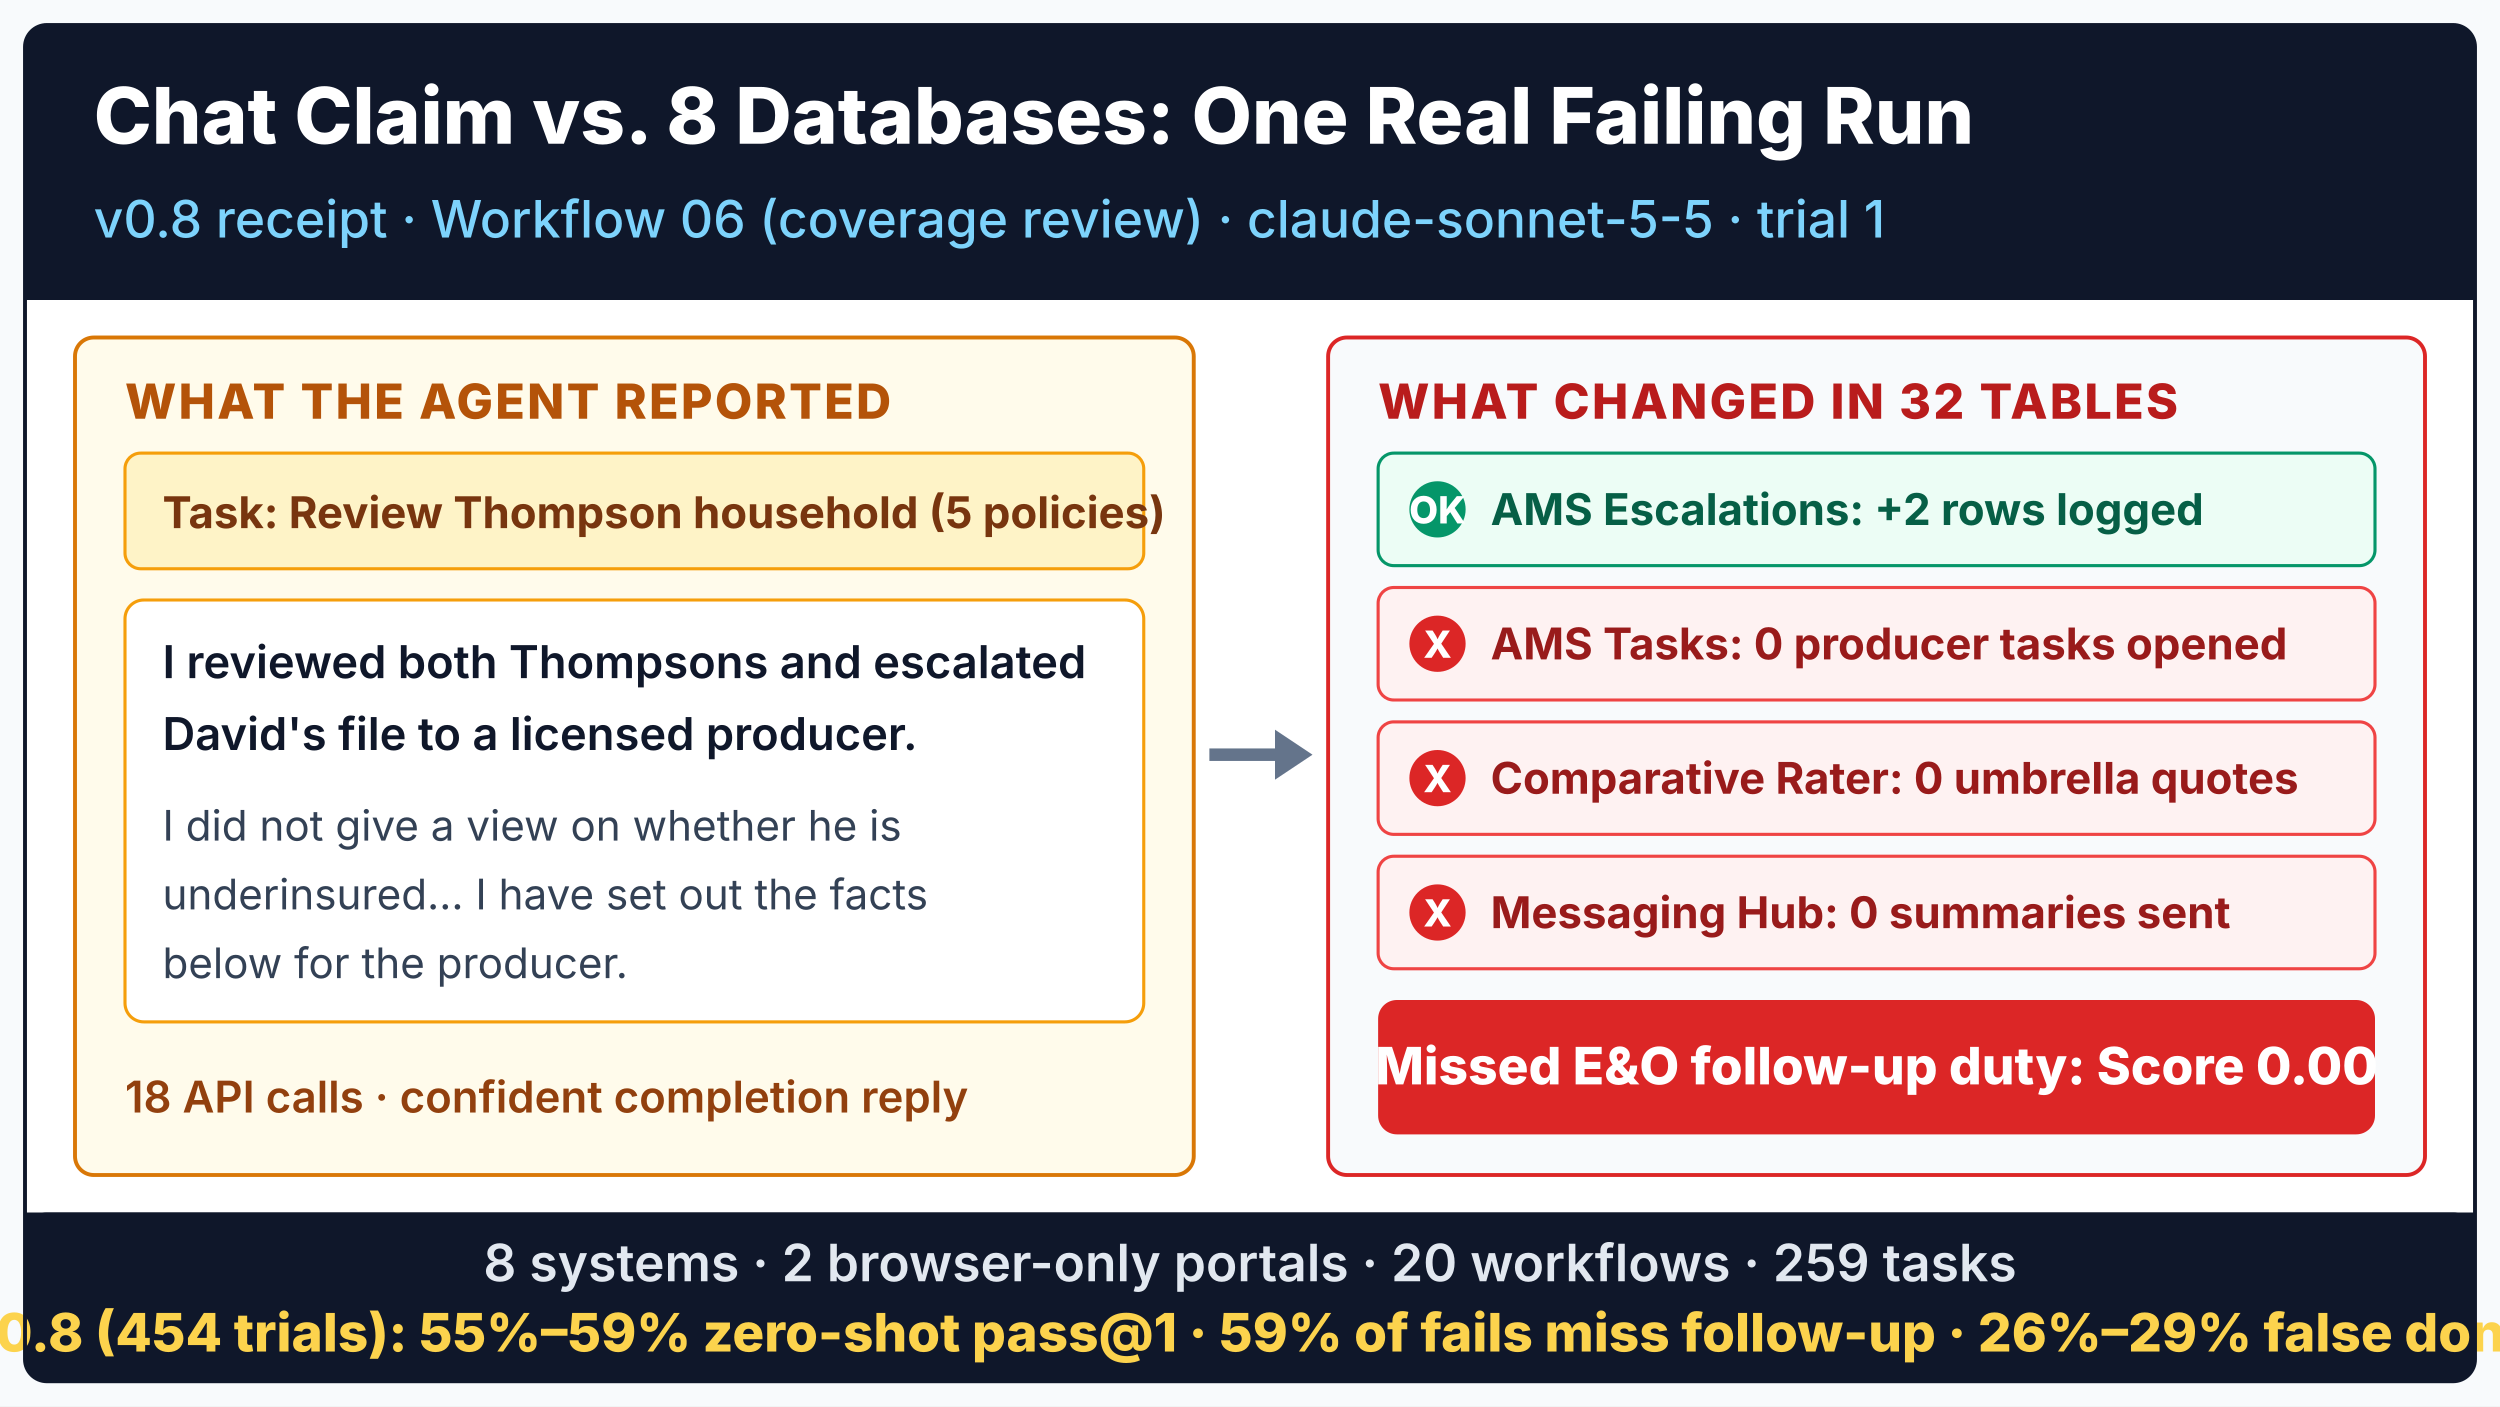
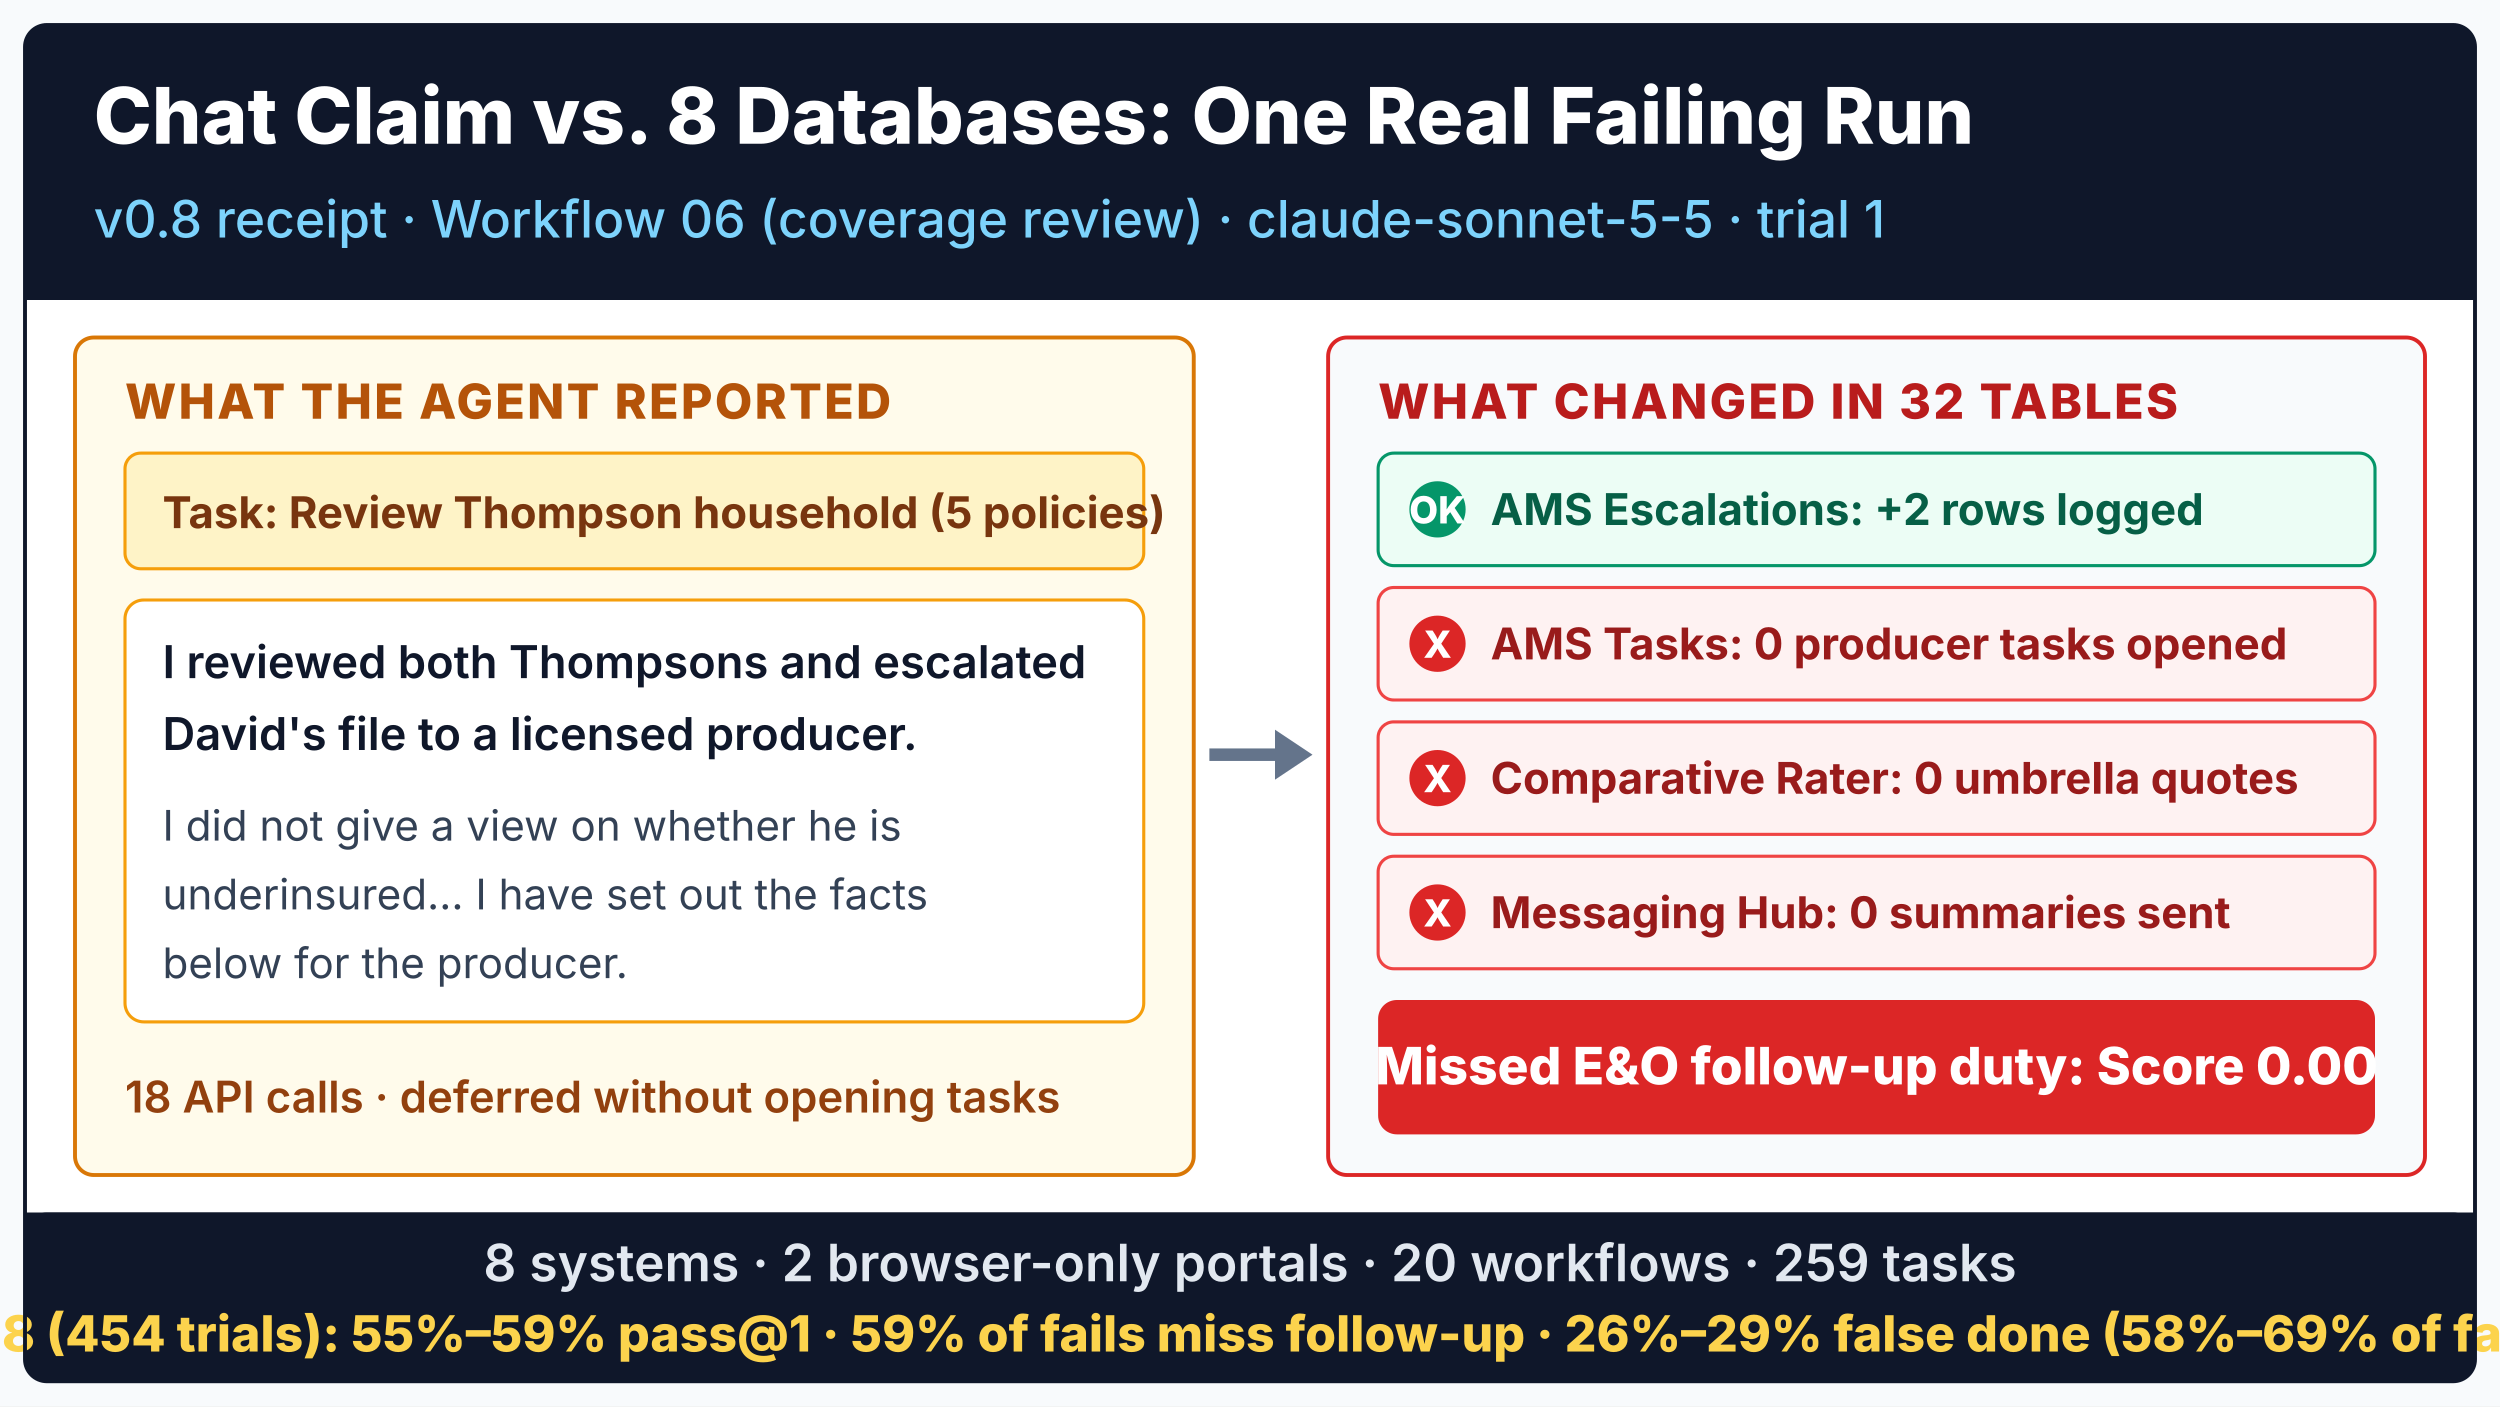
<svg xmlns="http://www.w3.org/2000/svg" viewBox="0 0 1600 900" width="100%" height="100%" role="img" aria-labelledby="card-title card-desc">
  <rect x="0" y="0" width="1600" height="900" fill="#F8FAFC" />
  <rect x="16" y="16" width="1568" height="868" rx="14" fill="#FFFFFF" />
  <rect x="16" y="16" width="1568" height="176" rx="14" fill="#0F172A" />
  <rect x="16" y="152" width="1568" height="40" fill="#0F172A" />
  <text x="60" y="92" font-family="Inter, Roboto, 'Segoe UI', 'Helvetica Neue', Arial, sans-serif" font-size="50" font-weight="800" fill="#FFFFFF">Chat Claim vs. 8 Databases: One Real Failing Run</text>
  <text x="60" y="152" font-family="Inter, Roboto, 'Segoe UI', 'Helvetica Neue', Arial, sans-serif" font-size="33" font-weight="500" fill="#7DD3FC">v0.8 receipt · Workflow 06 (coverage review) · claude-sonnet-5-5 · trial 1</text>
  <rect x="48" y="216" width="716" height="536" rx="12" fill="#FFFBEB" stroke="#D97706" stroke-width="2.5" />
  <text x="80" y="268" font-family="Inter, Roboto, 'Segoe UI', 'Helvetica Neue', Arial, sans-serif" font-size="31" font-weight="800" letter-spacing="1.5" fill="#B45309">WHAT THE AGENT REPORTED</text>
  <rect x="80" y="290" width="652" height="74" rx="10" fill="#FEF3C7" stroke="#F59E0B" stroke-width="2" />
  <text x="104" y="338" font-family="Inter, Roboto, 'Segoe UI', 'Helvetica Neue', Arial, sans-serif" font-size="28" font-weight="700" fill="#78350F">Task: Review Thompson household (5 policies)</text>
  <rect x="80" y="384" width="652" height="270" rx="12" fill="#FFFFFF" stroke="#F59E0B" stroke-width="2" />
  <text x="104" y="434" font-family="Inter, Roboto, 'Segoe UI', 'Helvetica Neue', Arial, sans-serif" font-size="29" font-weight="600" fill="#0F172A">I reviewed both Thompsons and escalated</text>
  <text x="104" y="480" font-family="Inter, Roboto, 'Segoe UI', 'Helvetica Neue', Arial, sans-serif" font-size="29" font-weight="600" fill="#0F172A">David's file to a licensed producer.</text>
  <text x="104" y="538" font-family="Inter, Roboto, 'Segoe UI', 'Helvetica Neue', Arial, sans-serif" font-size="27" font-weight="400" fill="#334155">I did not give a view on whether he is</text>
  <text x="104" y="582" font-family="Inter, Roboto, 'Segoe UI', 'Helvetica Neue', Arial, sans-serif" font-size="27" font-weight="400" fill="#334155">underinsured... I have set out the facts</text>
  <text x="104" y="626" font-family="Inter, Roboto, 'Segoe UI', 'Helvetica Neue', Arial, sans-serif" font-size="27" font-weight="400" fill="#334155">below for the producer.</text>
-   <text x="80" y="712" font-family="Inter, Roboto, 'Segoe UI', 'Helvetica Neue', Arial, sans-serif" font-size="28" font-weight="600" fill="#92400E">18 API calls · confident completion reply</text>
+   <text x="80" y="712" font-family="Inter, Roboto, 'Segoe UI', 'Helvetica Neue', Arial, sans-serif" font-size="28" font-weight="600" fill="#92400E">18 API calls · deferred without opening tasks</text>
  <rect x="774" y="479" width="44" height="8" fill="#64748B" />
  <polygon points="816,467 840,483 816,499" fill="#64748B" />
  <rect x="850" y="216" width="702" height="536" rx="12" fill="#F8FAFC" stroke="#DC2626" stroke-width="2.5" />
  <text x="882" y="268" font-family="Inter, Roboto, 'Segoe UI', 'Helvetica Neue', Arial, sans-serif" font-size="31" font-weight="800" letter-spacing="1.5" fill="#B91C1C">WHAT CHANGED IN 32 TABLES</text>
  <rect x="882" y="290" width="638" height="72" rx="10" fill="#ECFDF5" stroke="#059669" stroke-width="2" />
  <circle cx="920" cy="326" r="18" fill="#059669" />
  <text x="920" y="335" text-anchor="middle" font-family="Inter, Roboto, 'Segoe UI', 'Helvetica Neue', Arial, sans-serif" font-size="24" font-weight="800" fill="#FFFFFF">OK</text>
  <text x="954" y="336" font-family="Inter, Roboto, 'Segoe UI', 'Helvetica Neue', Arial, sans-serif" font-size="28" font-weight="700" fill="#065F46">AMS Escalations: +2 rows logged</text>
  <rect x="882" y="376" width="638" height="72" rx="10" fill="#FEF2F2" stroke="#EF4444" stroke-width="2" />
  <circle cx="920" cy="412" r="18" fill="#DC2626" />
  <text x="920" y="421" text-anchor="middle" font-family="Inter, Roboto, 'Segoe UI', 'Helvetica Neue', Arial, sans-serif" font-size="24" font-weight="800" fill="#FFFFFF">X</text>
  <text x="954" y="422" font-family="Inter, Roboto, 'Segoe UI', 'Helvetica Neue', Arial, sans-serif" font-size="28" font-weight="700" fill="#991B1B">AMS Tasks: 0 producer tasks opened</text>
  <rect x="882" y="462" width="638" height="72" rx="10" fill="#FEF2F2" stroke="#EF4444" stroke-width="2" />
  <circle cx="920" cy="498" r="18" fill="#DC2626" />
  <text x="920" y="507" text-anchor="middle" font-family="Inter, Roboto, 'Segoe UI', 'Helvetica Neue', Arial, sans-serif" font-size="24" font-weight="800" fill="#FFFFFF">X</text>
  <text x="954" y="508" font-family="Inter, Roboto, 'Segoe UI', 'Helvetica Neue', Arial, sans-serif" font-size="28" font-weight="700" fill="#991B1B">Comparative Rater: 0 umbrella quotes</text>
  <rect x="882" y="548" width="638" height="72" rx="10" fill="#FEF2F2" stroke="#EF4444" stroke-width="2" />
  <circle cx="920" cy="584" r="18" fill="#DC2626" />
  <text x="920" y="593" text-anchor="middle" font-family="Inter, Roboto, 'Segoe UI', 'Helvetica Neue', Arial, sans-serif" font-size="24" font-weight="800" fill="#FFFFFF">X</text>
  <text x="954" y="594" font-family="Inter, Roboto, 'Segoe UI', 'Helvetica Neue', Arial, sans-serif" font-size="28" font-weight="700" fill="#991B1B">Messaging Hub: 0 summaries sent</text>
  <rect x="882" y="640" width="638" height="86" rx="12" fill="#DC2626" />
  <text x="1201" y="694" text-anchor="middle" font-family="Inter, Roboto, 'Segoe UI', 'Helvetica Neue', Arial, sans-serif" font-size="33" font-weight="800" fill="#FFFFFF">Missed E&amp;O follow-up duty: Score 0.00</text>
  <rect x="16" y="776" width="1568" height="108" rx="14" fill="#0F172A" />
  <rect x="16" y="776" width="1568" height="40" fill="#0F172A" />
  <text x="800" y="820" text-anchor="middle" font-family="Inter, Roboto, 'Segoe UI', 'Helvetica Neue', Arial, sans-serif" font-size="33" font-weight="600" fill="#E2E8F0">8 systems · 2 browser-only portals · 20 workflows · 259 tasks</text>
-   <text x="800" y="865" text-anchor="middle" font-family="Inter, Roboto, 'Segoe UI', 'Helvetica Neue', Arial, sans-serif" font-size="34" font-weight="800" fill="#FCD34D">v0.8 (454 trials): 55%–59% zero-shot pass@1 · 59% of fails miss follow-up · 26%–29% false done</text>
+   <text x="800" y="865" text-anchor="middle" font-family="Inter, Roboto, 'Segoe UI', 'Helvetica Neue', Arial, sans-serif" font-size="32" font-weight="800" fill="#FCD34D">v0.8 (454 trials): 55%–59% pass@1 · 59% of fails miss follow-up · 26%–29% false done (58%–69% of fails)</text>
  <rect x="16" y="16" width="1568" height="868" rx="14" fill="none" stroke="#0F172A" stroke-width="2.5" />
</svg>
